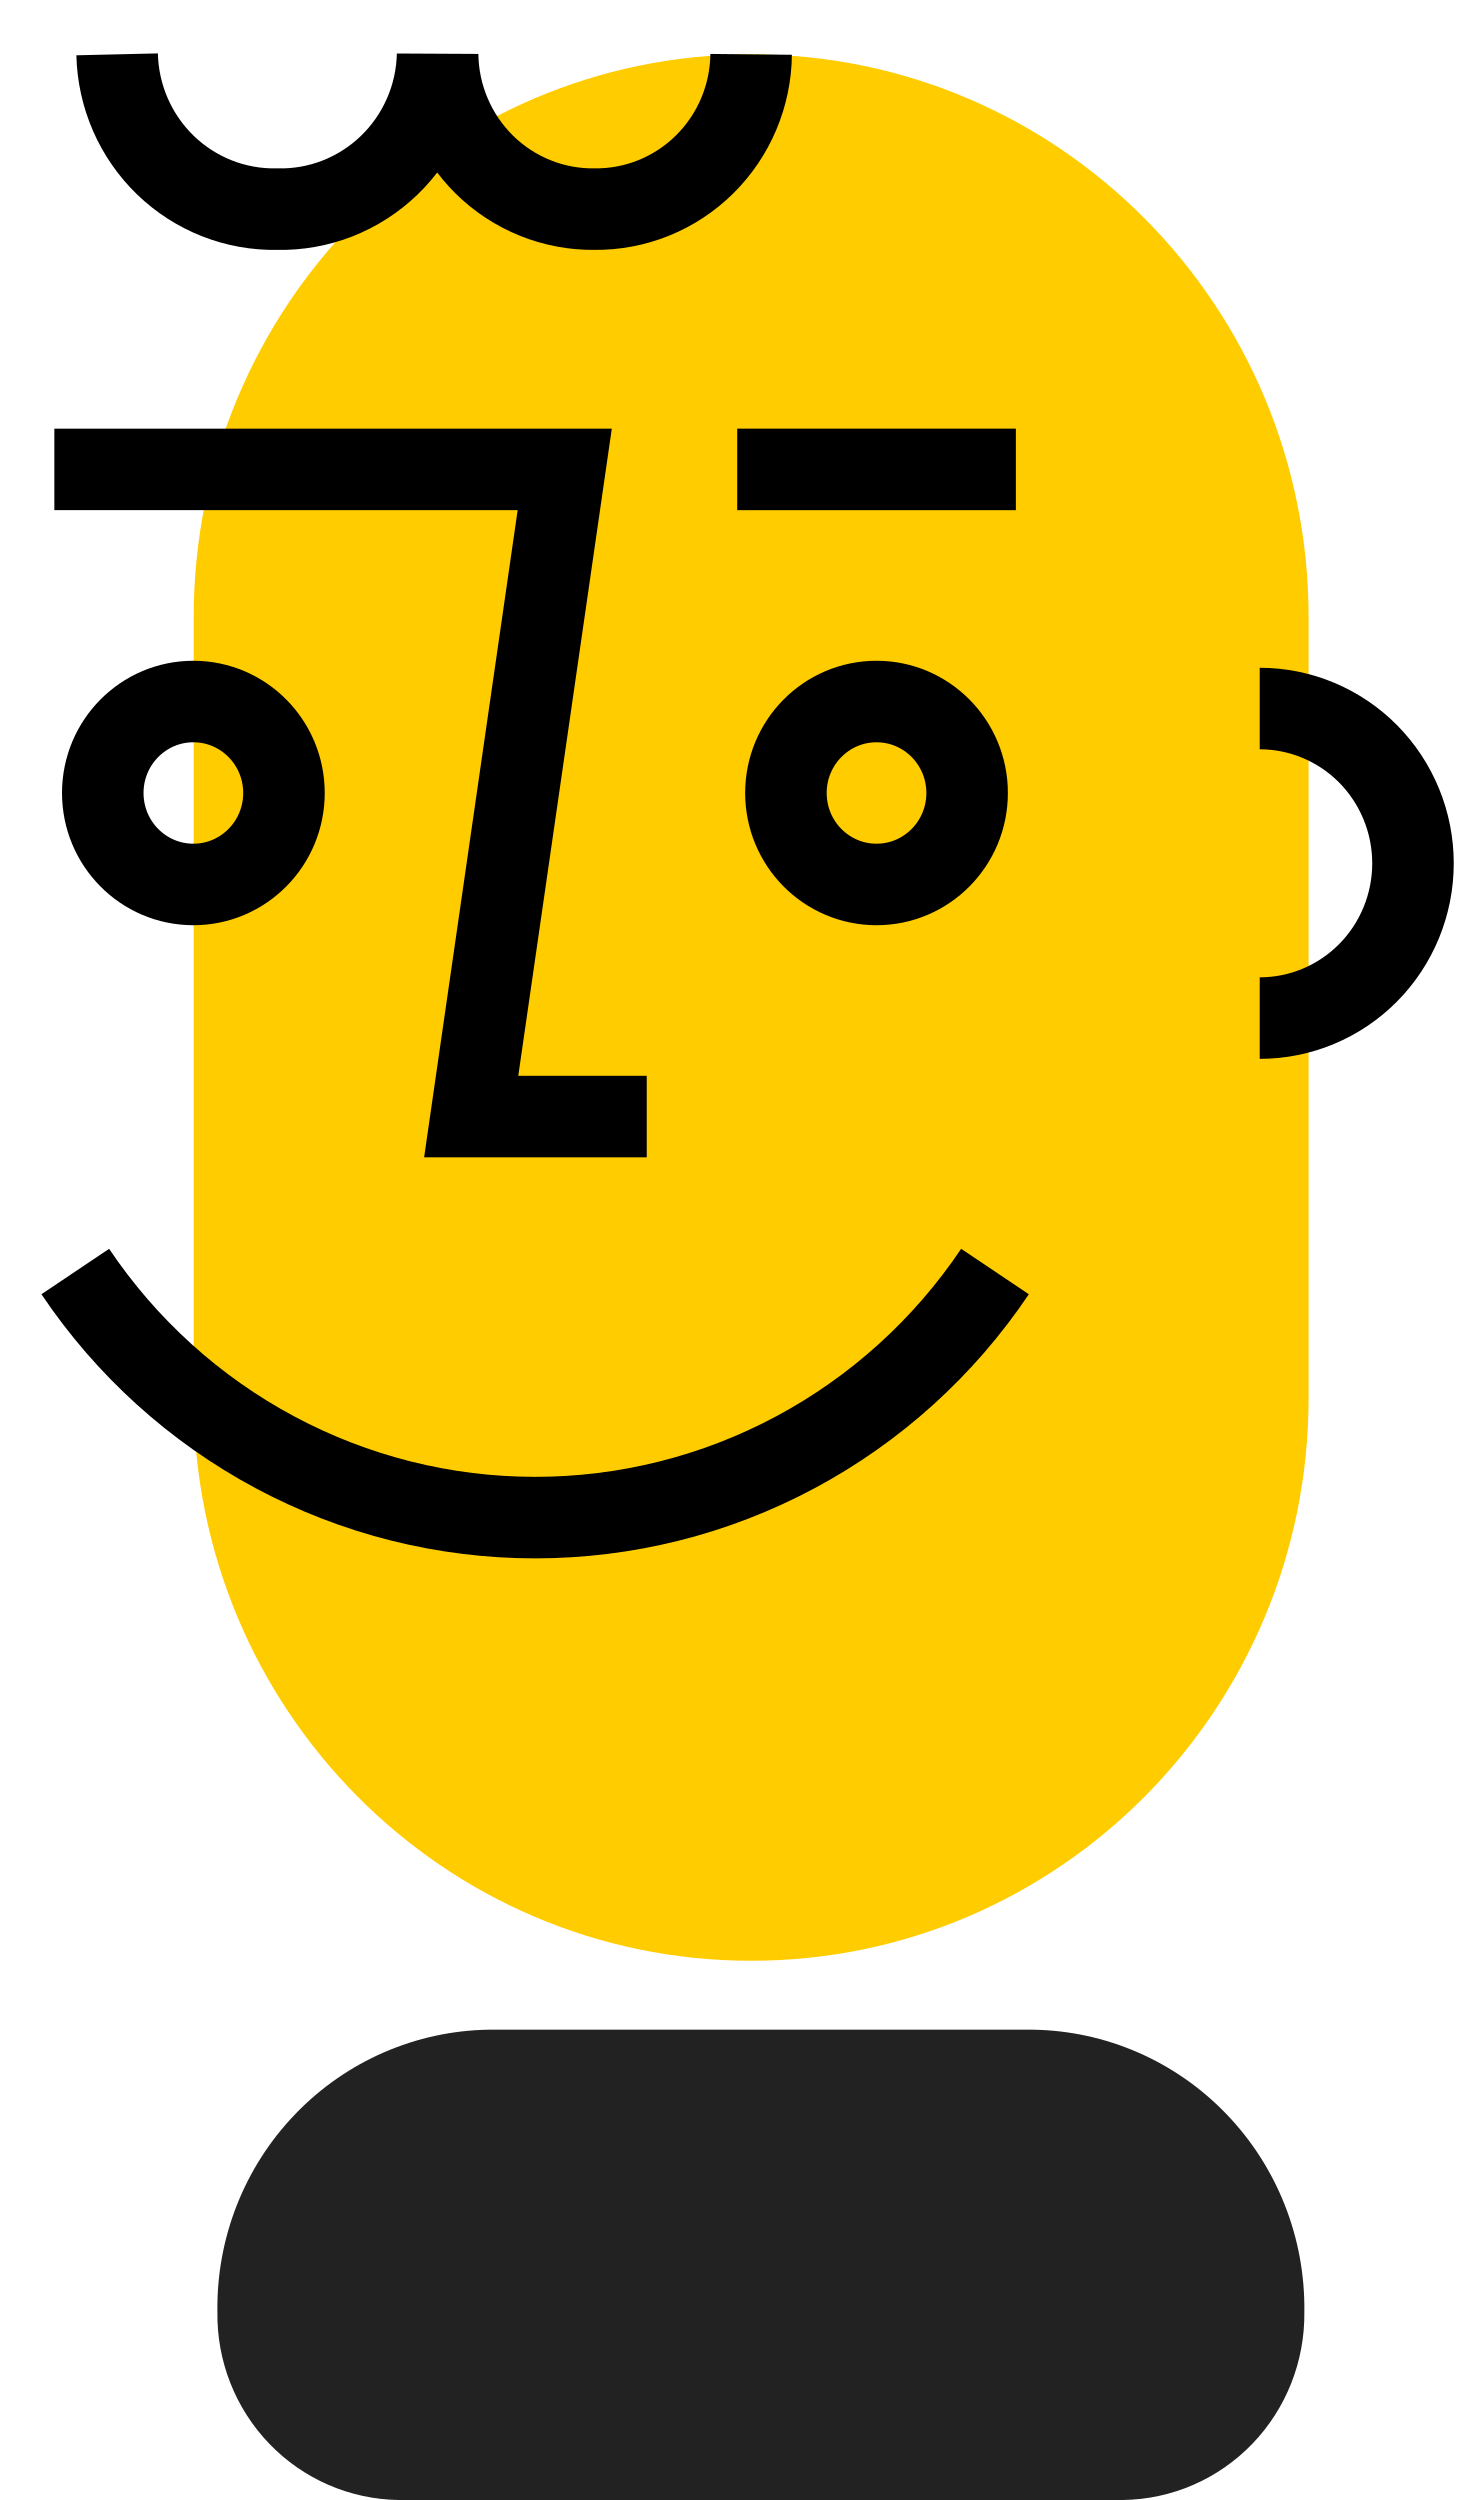
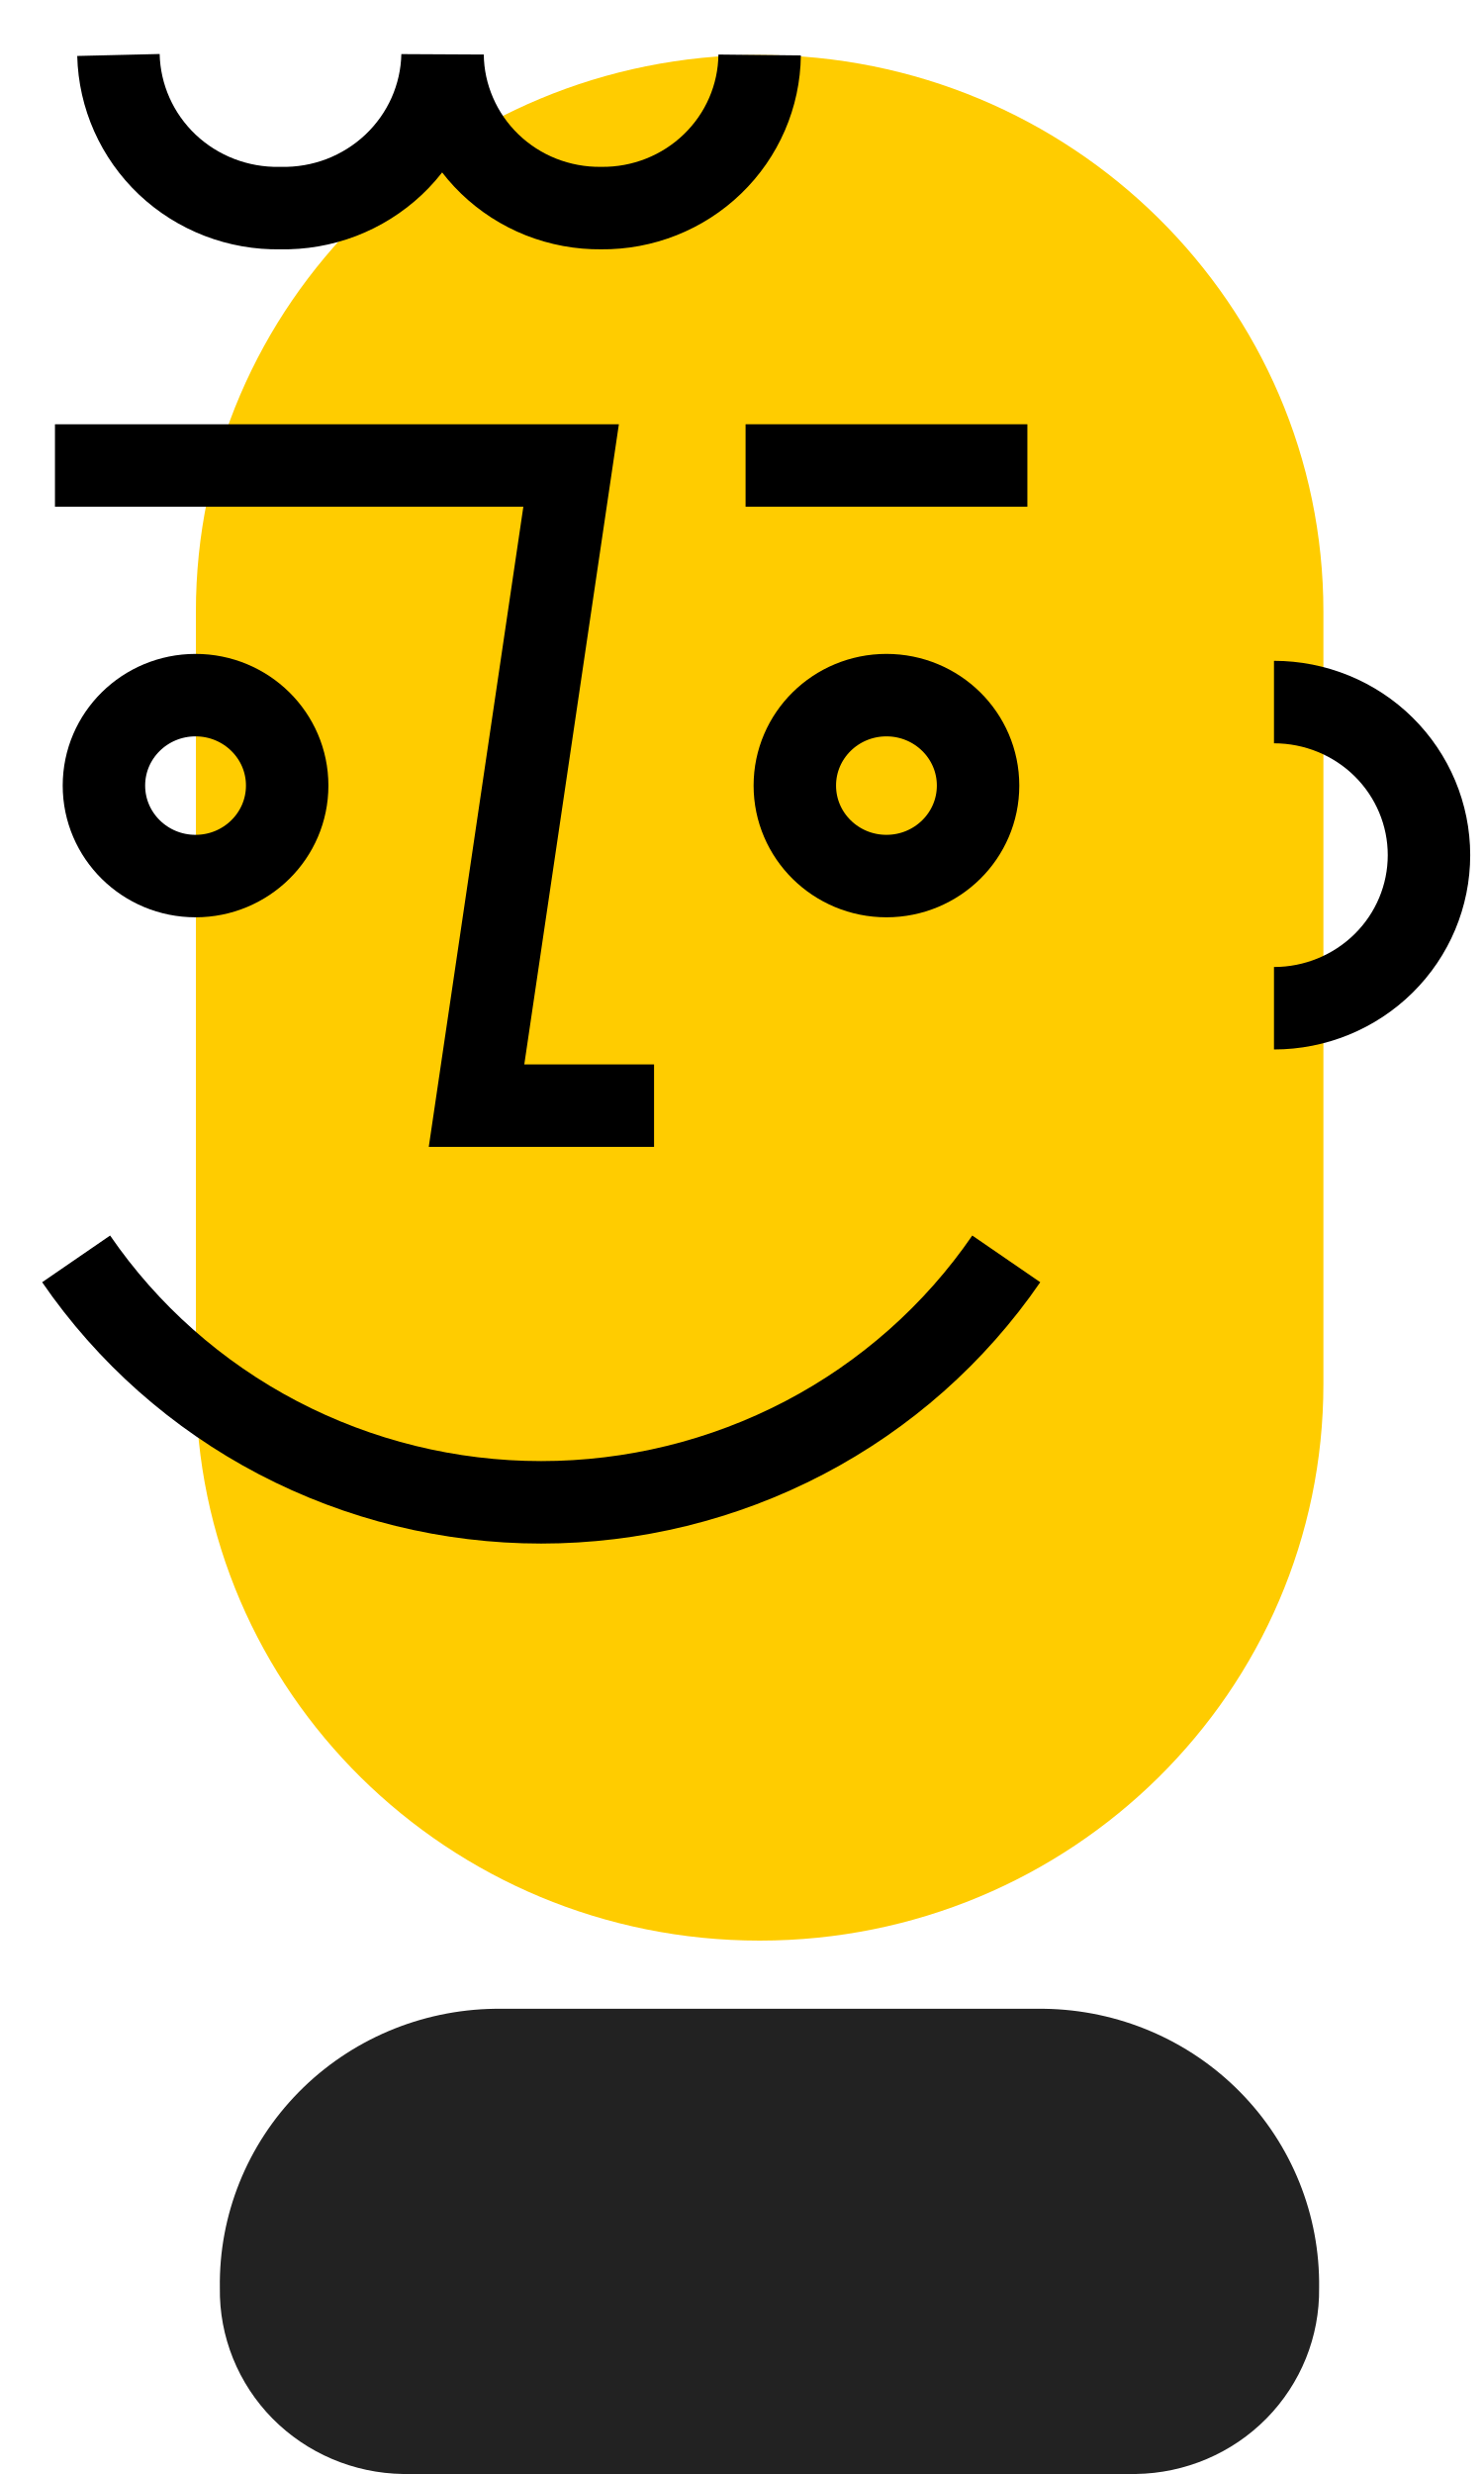
- <svg xmlns="http://www.w3.org/2000/svg" width="27" height="46" viewBox="0 0 27 46" fill="none">
-   <path d="M13.822 1H13.82C8.156 1 3.564 5.636 3.564 11.354V25.723C3.564 31.442 8.156 36.078 13.82 36.078H13.822C19.486 36.078 24.078 31.442 24.078 25.723V11.354C24.078 5.636 19.486 1 13.822 1Z" fill="#FFCC00" />
-   <path d="M1 8.637H10.391L8.67 20.545H11.9" stroke="black" stroke-width="1.5" />
-   <path d="M3.558 16.274C4.478 16.274 5.225 15.521 5.225 14.591C5.225 13.662 4.478 12.908 3.558 12.908C2.637 12.908 1.891 13.662 1.891 14.591C1.891 15.521 2.637 16.274 3.558 16.274Z" stroke="black" stroke-width="1.5" />
-   <path d="M16.128 16.274C17.049 16.274 17.795 15.521 17.795 14.591C17.795 13.662 17.049 12.908 16.128 12.908C15.207 12.908 14.461 13.662 14.461 14.591C14.461 15.521 15.207 16.274 16.128 16.274Z" stroke="black" stroke-width="1.5" />
-   <path d="M23.179 18.733C23.927 18.733 24.644 18.433 25.173 17.899C25.702 17.365 25.999 16.64 25.999 15.885C25.999 15.13 25.702 14.406 25.173 13.871C24.644 13.338 23.927 13.037 23.179 13.037" stroke="black" stroke-width="1.5" />
-   <path d="M2.155 1C2.173 1.772 2.492 2.505 3.044 3.039C3.597 3.573 4.336 3.864 5.1 3.848C5.479 3.857 5.856 3.79 6.21 3.652C6.563 3.513 6.886 3.306 7.161 3.041C7.435 2.777 7.655 2.46 7.808 2.11C7.961 1.76 8.044 1.383 8.052 1C8.056 1.378 8.134 1.752 8.282 2.1C8.429 2.448 8.643 2.763 8.91 3.027C9.178 3.292 9.495 3.5 9.843 3.641C10.191 3.782 10.563 3.852 10.937 3.848C11.694 3.856 12.423 3.561 12.963 3.027C13.504 2.493 13.813 1.764 13.821 1" stroke="black" stroke-width="1.5" />
-   <path d="M13.565 8.637H18.692" stroke="black" stroke-width="1.5" />
-   <path d="M18.308 23.396C17.371 24.791 16.11 25.933 14.635 26.722C13.16 27.512 11.516 27.924 9.846 27.924C8.177 27.924 6.533 27.512 5.058 26.722C3.583 25.933 2.322 24.791 1.385 23.396" stroke="black" stroke-width="1.5" />
-   <path d="M19.975 11.743H12.283V11.872H19.975V11.743Z" fill="#FFCC00" />
-   <path d="M9 37.346H19C20.345 37.365 21.627 37.923 22.564 38.897C23.502 39.87 24.018 41.18 24 42.538C24.012 43.443 23.668 44.317 23.043 44.966C22.418 45.615 21.563 45.987 20.666 46H7.333C6.436 45.987 5.581 45.615 4.956 44.966C4.331 44.317 3.987 43.443 4 42.538C3.981 41.18 4.497 39.87 5.435 38.897C6.372 37.923 7.655 37.365 9 37.346Z" fill="#222222" />
+ <svg xmlns="http://www.w3.org/2000/svg" width="27" height="45" viewBox="0 0 27 45" fill="none">
+   <path d="M13.822 1H13.82C8.156 1 3.564 5.533 3.564 11.124V25.174C3.564 30.765 8.156 35.298 13.82 35.298H13.822C19.486 35.298 24.078 30.765 24.078 25.174V11.124C24.078 5.533 19.486 1 13.822 1Z" fill="#FFCC00" />
+   <path d="M1 8.467H10.391L8.67 20.111H11.9" stroke="black" stroke-width="1.5" />
+   <path d="M3.558 15.935C4.478 15.935 5.225 15.198 5.225 14.289C5.225 13.38 4.478 12.644 3.558 12.644C2.637 12.644 1.891 13.38 1.891 14.289C1.891 15.198 2.637 15.935 3.558 15.935Z" stroke="black" stroke-width="1.5" />
+   <path d="M16.128 15.935C17.049 15.935 17.795 15.198 17.795 14.289C17.795 13.38 17.049 12.644 16.128 12.644C15.207 12.644 14.461 13.38 14.461 14.289C14.461 15.198 15.207 15.935 16.128 15.935Z" stroke="black" stroke-width="1.5" />
+   <path d="M23.179 18.339C23.927 18.339 24.644 18.045 25.173 17.523C25.702 17.001 25.999 16.293 25.999 15.554C25.999 14.816 25.702 14.108 25.173 13.585C24.644 13.063 23.927 12.77 23.179 12.77" stroke="black" stroke-width="1.5" />
+   <path d="M2.155 1C2.173 1.755 2.492 2.471 3.044 2.994C3.597 3.516 4.336 3.8 5.1 3.785C5.479 3.793 5.856 3.728 6.21 3.593C6.563 3.457 6.886 3.255 7.161 2.996C7.435 2.737 7.655 2.428 7.808 2.086C7.961 1.743 8.044 1.374 8.052 1C8.056 1.37 8.134 1.735 8.282 2.075C8.429 2.416 8.643 2.724 8.91 2.982C9.178 3.241 9.495 3.445 9.843 3.583C10.191 3.72 10.563 3.789 10.937 3.785C11.694 3.793 12.423 3.504 12.963 2.982C13.504 2.46 13.813 1.747 13.821 1" stroke="black" stroke-width="1.5" />
+   <path d="M13.565 8.467H18.692" stroke="black" stroke-width="1.5" />
+   <path d="M18.308 22.898C17.371 24.262 16.11 25.379 14.635 26.151C13.16 26.922 11.516 27.326 9.846 27.326C8.177 27.326 6.533 26.922 5.058 26.151C3.583 25.379 2.322 24.262 1.385 22.898" stroke="black" stroke-width="1.5" />
+   <path d="M19.975 11.504H12.283V11.631H19.975V11.504Z" fill="#FFCC00" />
+   <path d="M9 36.538H19C20.345 36.557 21.627 37.102 22.564 38.054C23.502 39.007 24.018 40.287 24 41.615C24.012 42.5 23.668 43.354 23.043 43.989C22.418 44.623 21.563 44.987 20.666 45H7.333C6.436 44.987 5.581 44.623 4.956 43.989C4.331 43.354 3.987 42.5 4 41.615C3.981 40.287 4.497 39.007 5.435 38.054C6.372 37.102 7.655 36.557 9 36.538Z" fill="#222222" />
</svg>
